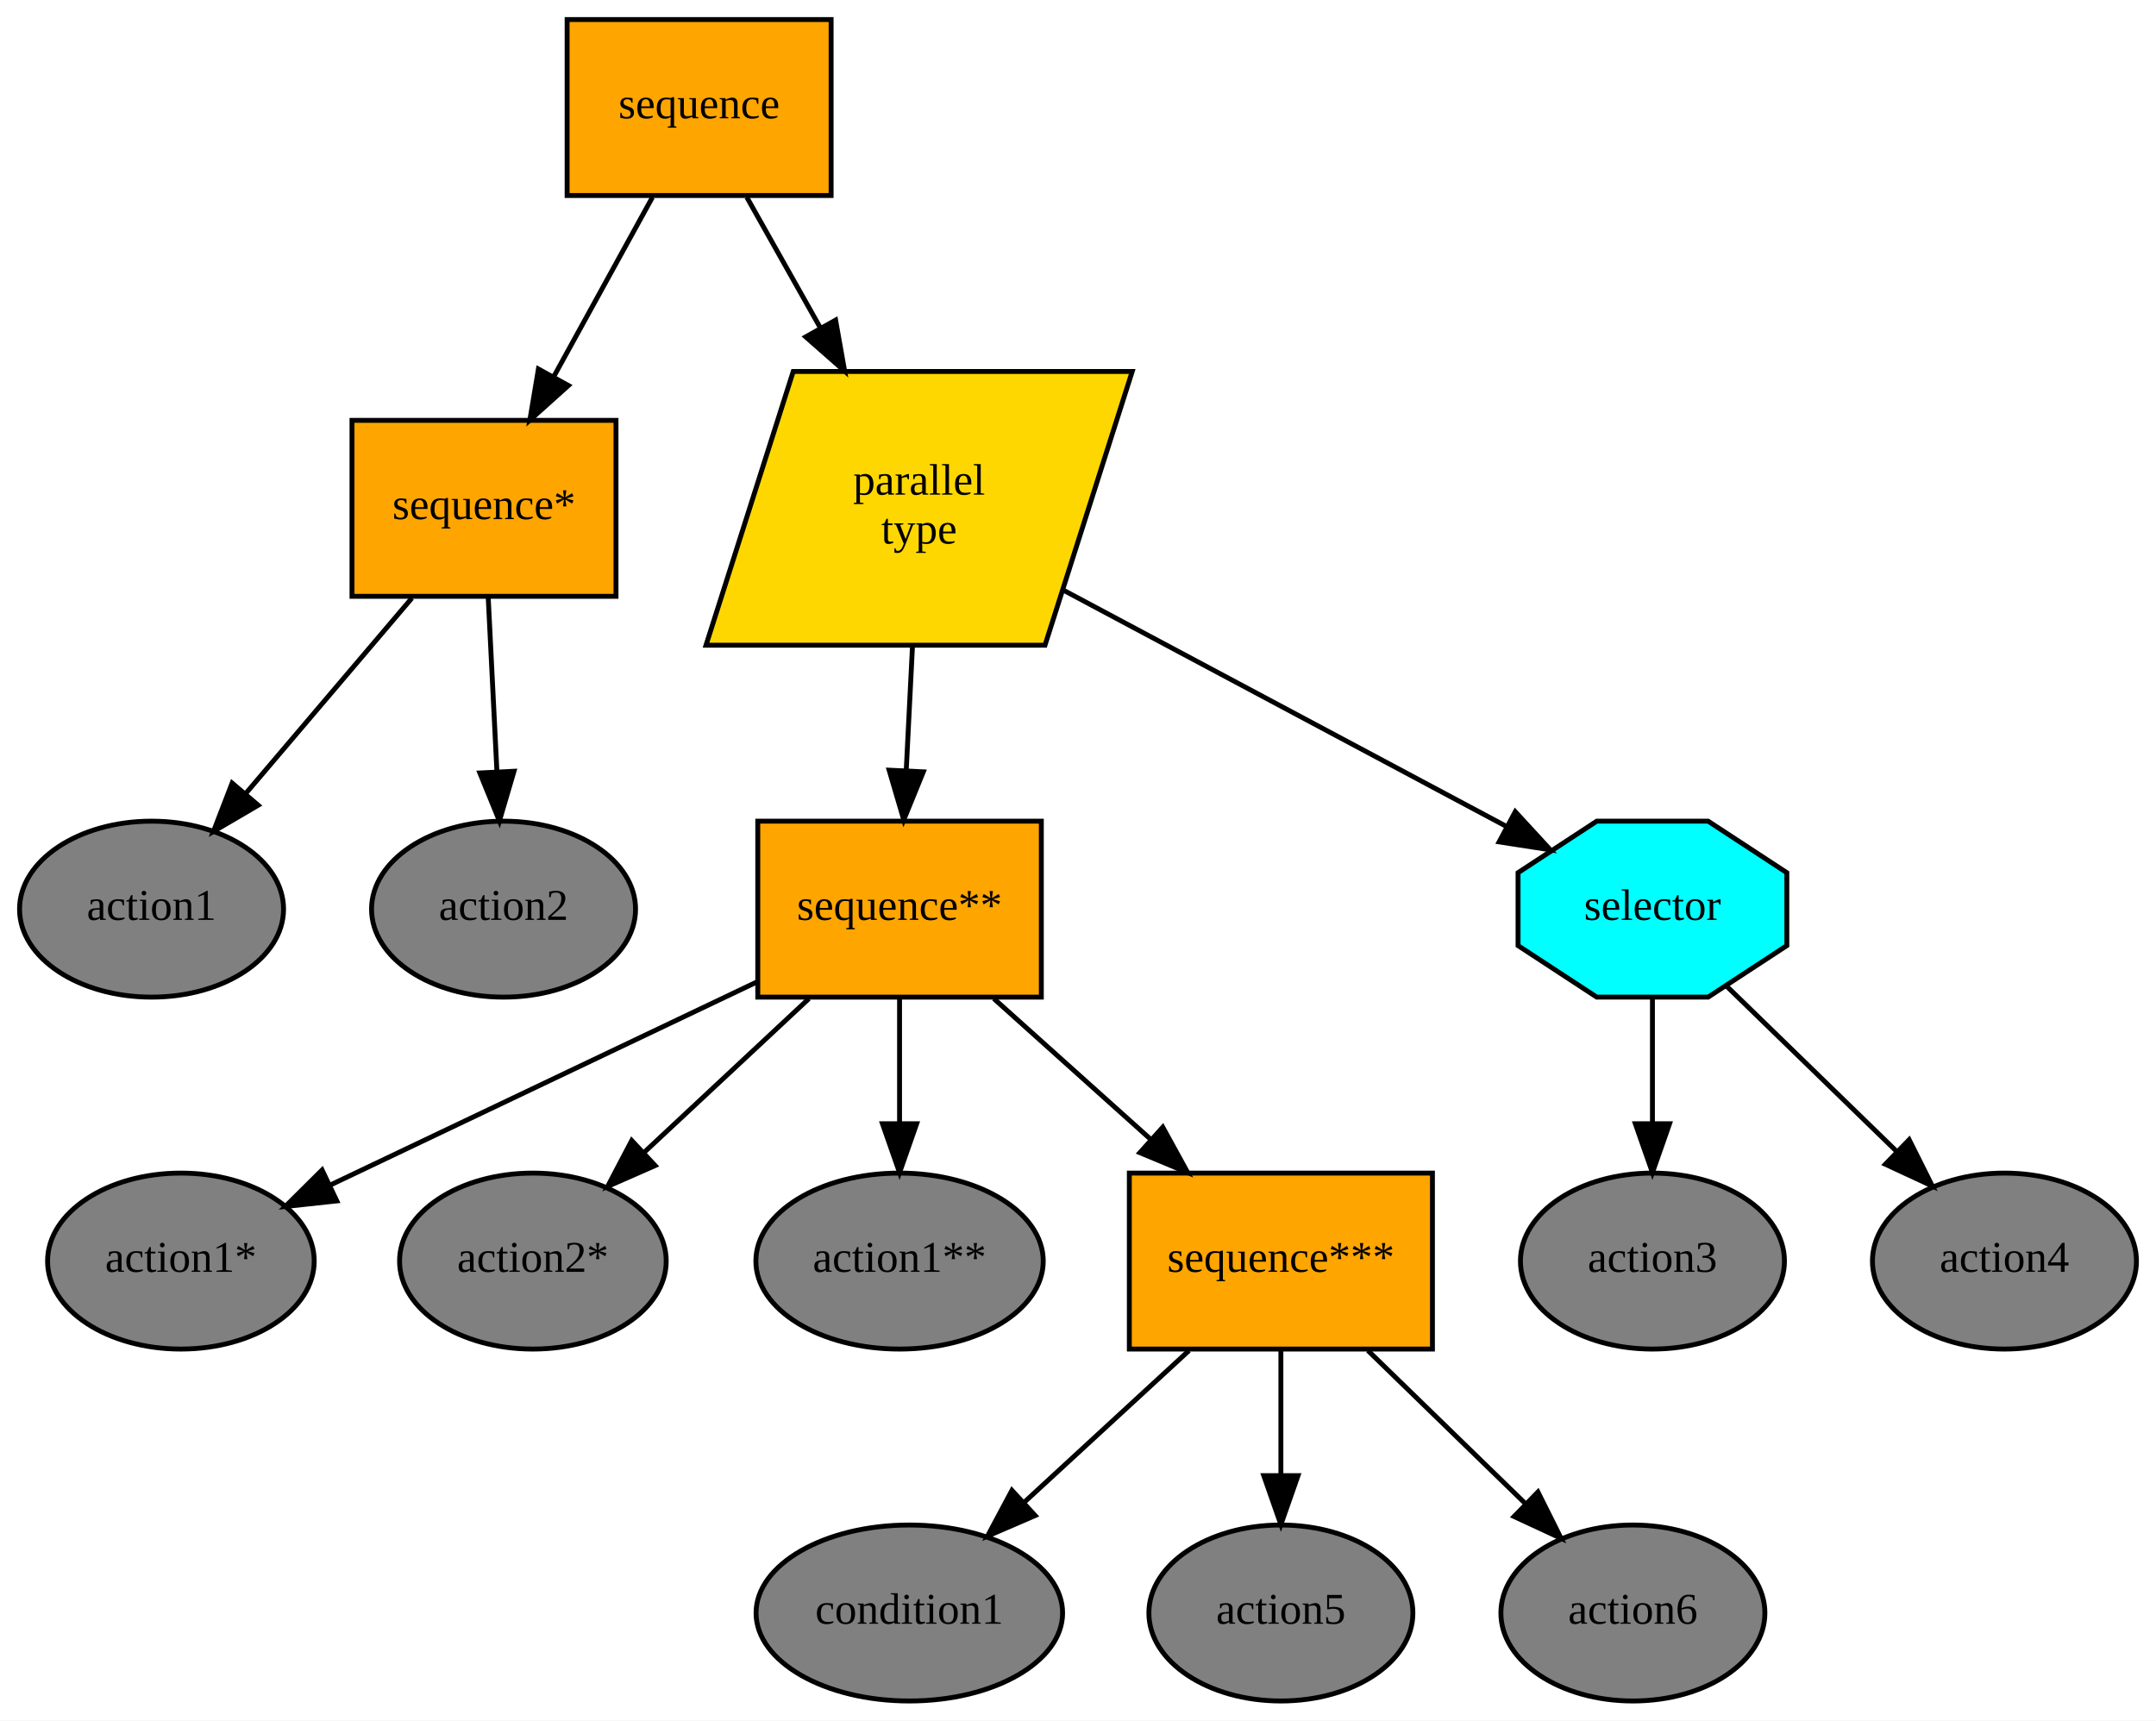
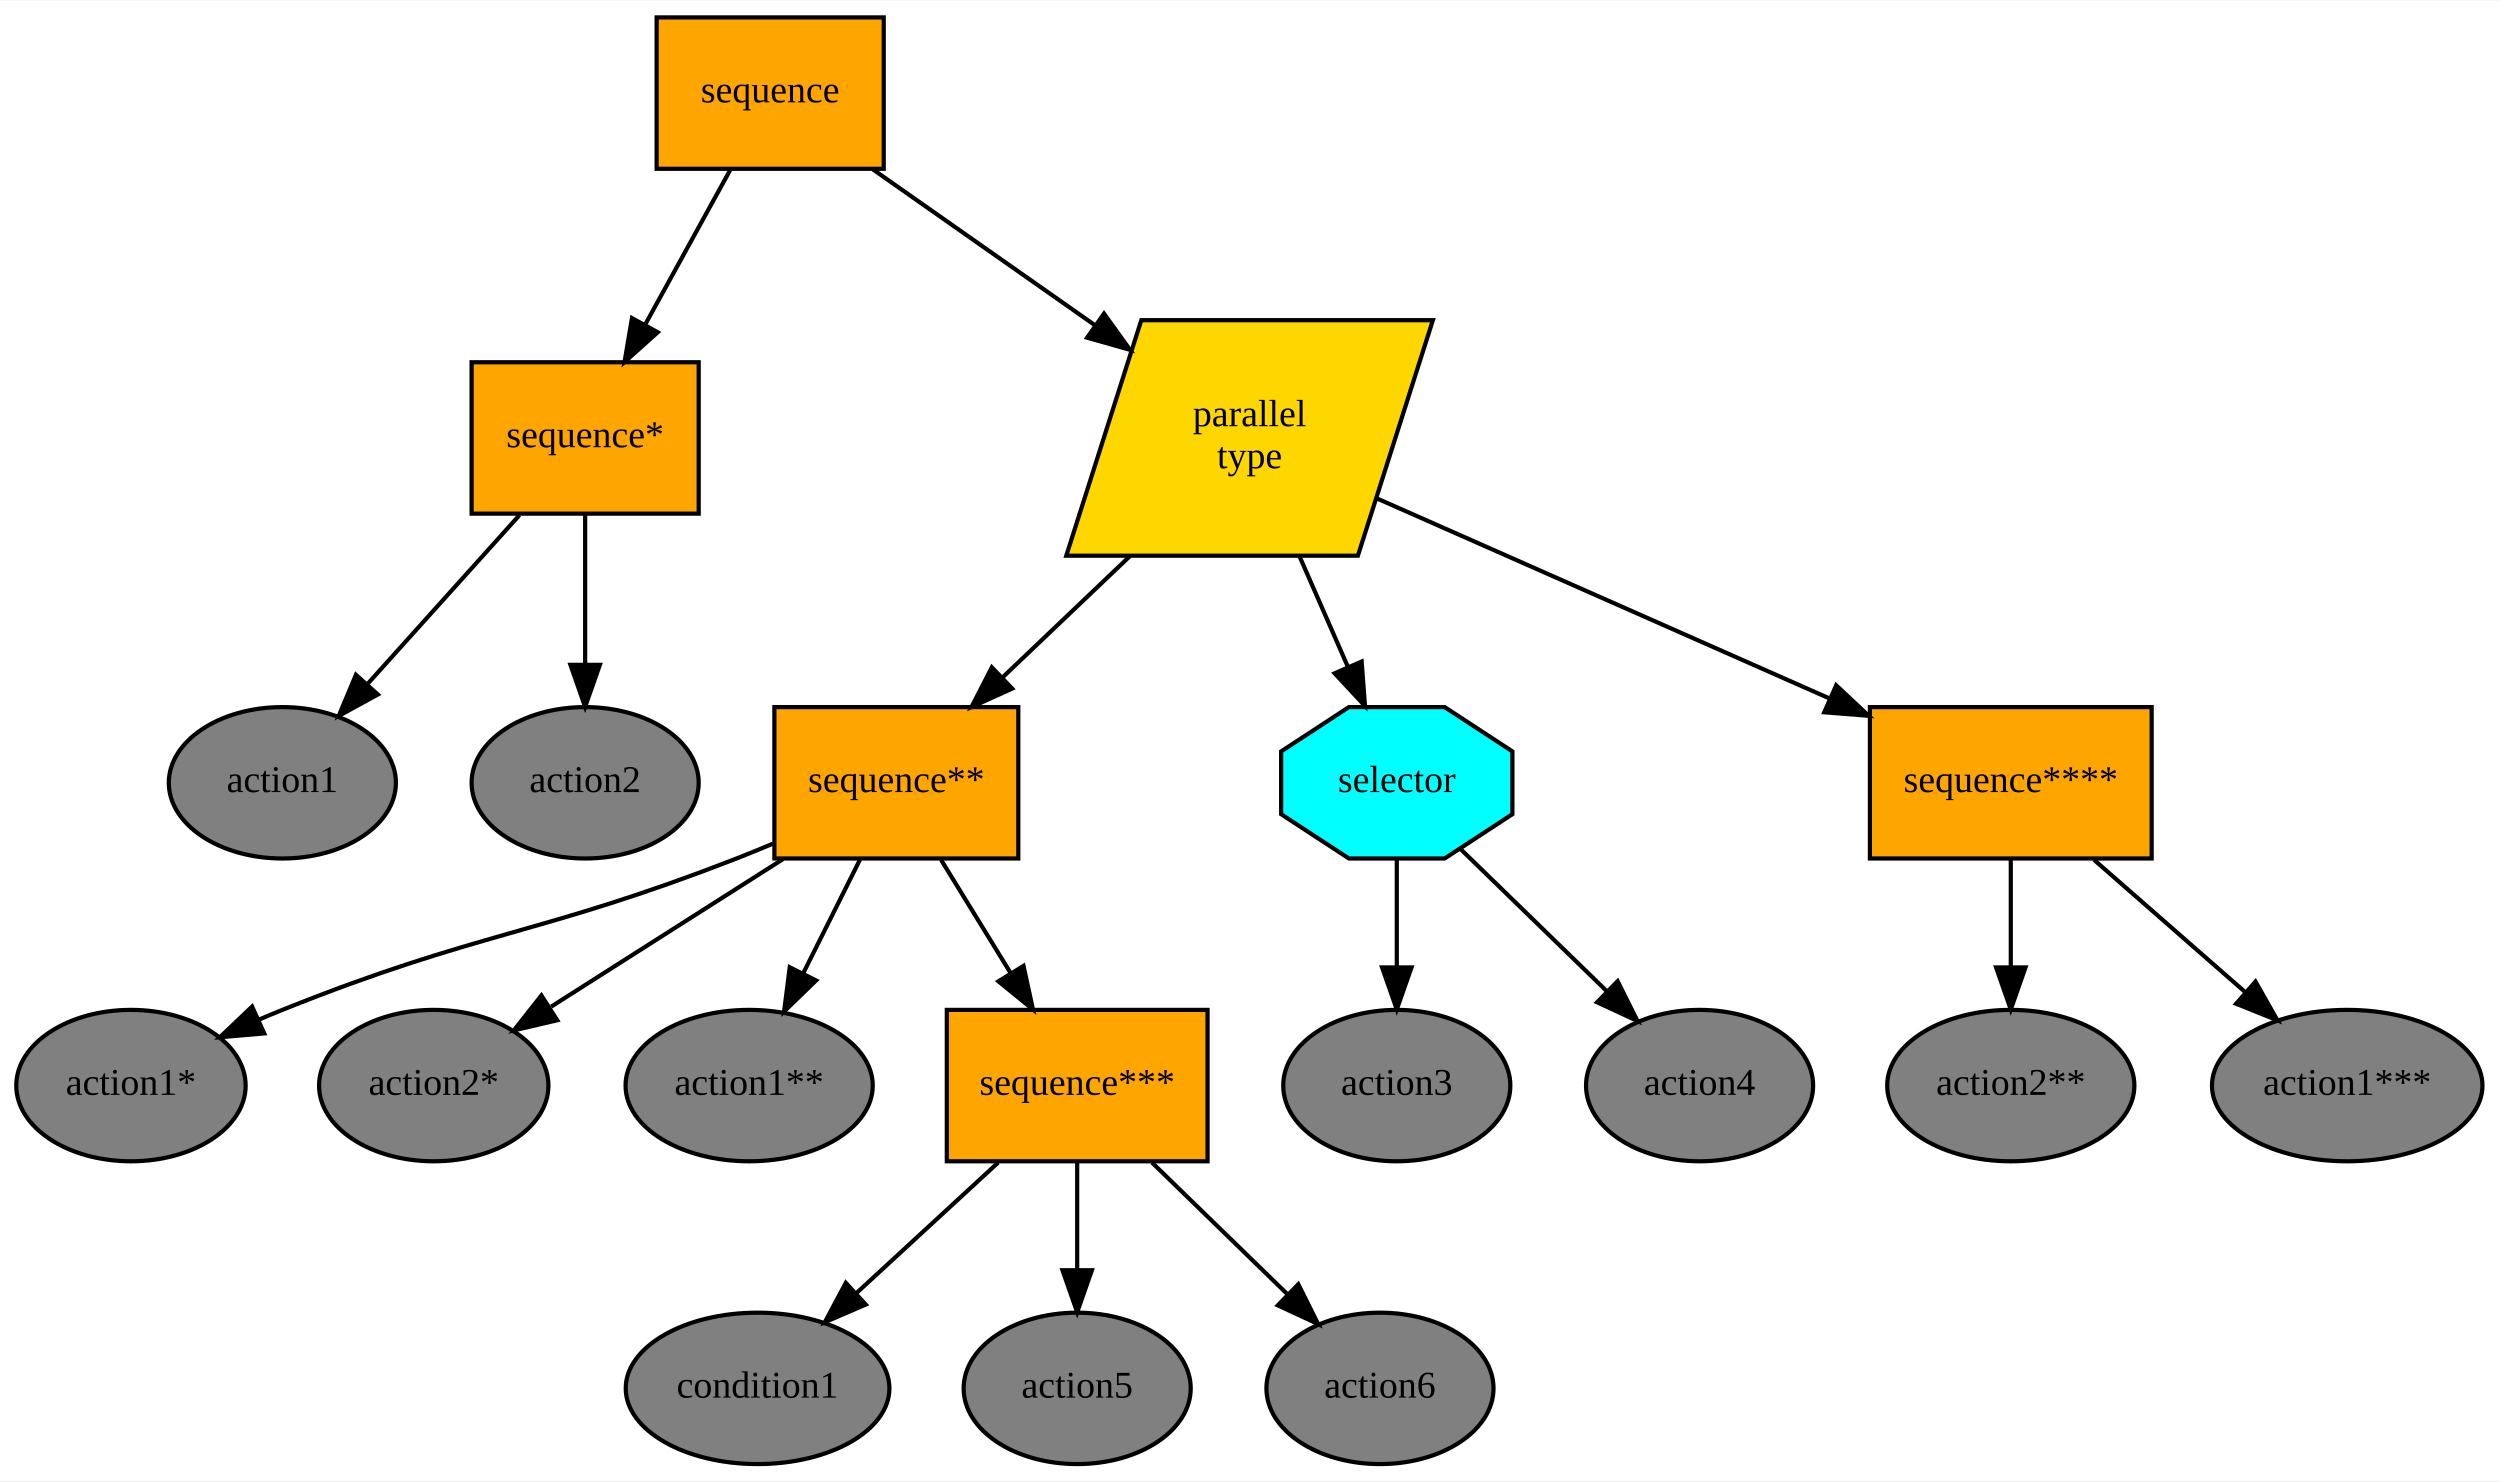
- <svg xmlns="http://www.w3.org/2000/svg" width="441pt" height="352pt" viewBox="0.00 0.00 441.00 352.00">
+ <svg xmlns="http://www.w3.org/2000/svg" width="594pt" height="352pt" viewBox="0.00 0.00 594.47 352.00">
  <g id="graph0" class="graph" transform="scale(1 1) rotate(0) translate(4 348)">
-     <polygon fill="white" stroke="none" points="-4,4 -4,-348 437,-348 437,4 -4,4" />
+     <polygon fill="white" stroke="none" points="-4,4 -4,-348 590.47,-348 590.47,4 -4,4" />
    <g id="node1" class="node">
-       <polygon fill="orange" stroke="black" points="166,-344 112,-344 112,-308 166,-308 166,-344" />
-       <text text-anchor="middle" x="139" y="-323.8" font-family="Times New Roman,serif" font-size="9.00">sequence</text>
+       <polygon fill="orange" stroke="black" points="206.14,-344 152.14,-344 152.14,-308 206.14,-308 206.14,-344" />
+       <text text-anchor="middle" x="179.14" y="-323.8" font-family="Times New Roman,serif" font-size="9.00">sequence</text>
    </g>
    <g id="node2" class="node">
-       <polygon fill="orange" stroke="black" points="122,-262 68,-262 68,-226 122,-226 122,-262" />
-       <text text-anchor="middle" x="95" y="-241.8" font-family="Times New Roman,serif" font-size="9.00">sequence*</text>
+       <polygon fill="orange" stroke="black" points="162.14,-262 108.14,-262 108.14,-226 162.14,-226 162.14,-262" />
+       <text text-anchor="middle" x="135.14" y="-241.8" font-family="Times New Roman,serif" font-size="9.00">sequence*</text>
    </g>
    <g id="edge1" class="edge">
-       <path fill="none" stroke="black" d="M129.45,-307.64C123.59,-296.98 115.97,-283.12 109.38,-271.15" />
-       <polygon fill="black" stroke="black" points="112.26,-269.13 104.38,-262.05 106.13,-272.5 112.26,-269.13" />
+       <path fill="none" stroke="black" d="M169.59,-307.64C163.72,-296.98 156.1,-283.12 149.52,-271.15" />
+       <polygon fill="black" stroke="black" points="152.4,-269.13 144.51,-262.05 146.27,-272.5 152.4,-269.13" />
    </g>
    <g id="node5" class="node">
-       <polygon fill="gold" stroke="black" points="227.59,-272 158.25,-272 140.41,-216 209.75,-216 227.59,-272" />
-       <text text-anchor="middle" x="184" y="-246.8" font-family="Times New Roman,serif" font-size="9.00">parallel</text>
-       <text text-anchor="middle" x="184" y="-236.8" font-family="Times New Roman,serif" font-size="9.00">type</text>
+       <polygon fill="gold" stroke="black" points="336.72,-272 267.39,-272 249.55,-216 318.89,-216 336.72,-272" />
+       <text text-anchor="middle" x="293.14" y="-246.8" font-family="Times New Roman,serif" font-size="9.00">parallel</text>
+       <text text-anchor="middle" x="293.14" y="-236.8" font-family="Times New Roman,serif" font-size="9.00">type</text>
    </g>
    <g id="edge4" class="edge">
-       <path fill="none" stroke="black" d="M148.76,-307.64C153.19,-299.77 158.6,-290.16 163.84,-280.85" />
-       <polygon fill="black" stroke="black" points="166.92,-282.51 168.77,-272.08 160.81,-279.08 166.92,-282.51" />
+       <path fill="none" stroke="black" d="M203.59,-307.84C219,-297.03 239.17,-282.87 256.47,-270.73" />
+       <polygon fill="black" stroke="black" points="258.52,-273.57 264.7,-264.96 254.5,-267.84 258.52,-273.57" />
    </g>
    <g id="node3" class="node">
-       <ellipse fill="gray" stroke="black" cx="27" cy="-162" rx="27" ry="18" />
-       <text text-anchor="middle" x="27" y="-159.8" font-family="Times New Roman,serif" font-size="9.00">action1</text>
+       <ellipse fill="gray" stroke="black" cx="63.14" cy="-162" rx="27" ry="18" />
+       <text text-anchor="middle" x="63.14" y="-159.8" font-family="Times New Roman,serif" font-size="9.00">action1</text>
    </g>
    <g id="edge2" class="edge">
-       <path fill="none" stroke="black" d="M80.25,-225.64C70.31,-213.96 57.11,-198.42 46.34,-185.75" />
-       <polygon fill="black" stroke="black" points="48.81,-183.26 39.67,-177.91 43.48,-187.79 48.81,-183.26" />
+       <path fill="none" stroke="black" d="M119.51,-225.64C108.89,-213.84 94.75,-198.13 83.29,-185.39" />
+       <polygon fill="black" stroke="black" points="85.84,-183 76.55,-177.91 80.64,-187.68 85.84,-183" />
    </g>
    <g id="node4" class="node">
-       <ellipse fill="gray" stroke="black" cx="99" cy="-162" rx="27" ry="18" />
-       <text text-anchor="middle" x="99" y="-159.8" font-family="Times New Roman,serif" font-size="9.00">action2</text>
+       <ellipse fill="gray" stroke="black" cx="135.14" cy="-162" rx="27" ry="18" />
+       <text text-anchor="middle" x="135.14" y="-159.8" font-family="Times New Roman,serif" font-size="9.00">action2</text>
    </g>
    <g id="edge3" class="edge">
-       <path fill="none" stroke="black" d="M95.87,-225.64C96.39,-215.3 97.05,-201.94 97.64,-190.22" />
-       <polygon fill="black" stroke="black" points="101.14,-190.21 98.15,-180.05 94.15,-189.86 101.14,-190.21" />
+       <path fill="none" stroke="black" d="M135.14,-225.64C135.14,-215.3 135.14,-201.94 135.14,-190.22" />
+       <polygon fill="black" stroke="black" points="138.64,-190.05 135.14,-180.05 131.64,-190.05 138.64,-190.05" />
    </g>
    <g id="node6" class="node">
-       <polygon fill="orange" stroke="black" points="209,-180 151,-180 151,-144 209,-144 209,-180" />
-       <text text-anchor="middle" x="180" y="-159.8" font-family="Times New Roman,serif" font-size="9.00">sequence**</text>
+       <polygon fill="orange" stroke="black" points="238.14,-180 180.14,-180 180.14,-144 238.14,-144 238.14,-180" />
+       <text text-anchor="middle" x="209.14" y="-159.8" font-family="Times New Roman,serif" font-size="9.00">sequence**</text>
    </g>
    <g id="edge5" class="edge">
-       <path fill="none" stroke="black" d="M182.65,-215.92C182.24,-207.72 181.79,-198.72 181.37,-190.49" />
-       <polygon fill="black" stroke="black" points="184.86,-190.09 180.86,-180.27 177.87,-190.43 184.86,-190.09" />
+       <path fill="none" stroke="black" d="M264.7,-215.92C254.86,-206.54 243.91,-196.11 234.34,-187.01" />
+       <polygon fill="black" stroke="black" points="236.68,-184.4 227.02,-180.03 231.85,-189.46 236.68,-184.4" />
    </g>
    <g id="node14" class="node">
-       <polygon fill="cyan" stroke="black" points="361.49,-154.54 361.49,-169.46 345.39,-180 322.61,-180 306.51,-169.46 306.51,-154.54 322.61,-144 345.39,-144 361.49,-154.54" />
-       <text text-anchor="middle" x="334" y="-159.8" font-family="Times New Roman,serif" font-size="9.00">selector</text>
+       <polygon fill="cyan" stroke="black" points="355.63,-154.54 355.63,-169.46 339.52,-180 316.75,-180 300.64,-169.46 300.64,-154.54 316.75,-144 339.52,-144 355.63,-154.54" />
+       <text text-anchor="middle" x="328.14" y="-159.8" font-family="Times New Roman,serif" font-size="9.00">selector</text>
    </g>
    <g id="edge13" class="edge">
-       <path fill="none" stroke="black" d="M213.64,-227.19C239.79,-213.24 277.75,-193 304.01,-178.99" />
-       <polygon fill="black" stroke="black" points="305.94,-181.93 313.11,-174.14 302.64,-175.76 305.94,-181.93" />
+       <path fill="none" stroke="black" d="M304.98,-215.92C308.69,-207.44 312.78,-198.11 316.47,-189.67" />
+       <polygon fill="black" stroke="black" points="319.78,-190.84 320.58,-180.27 313.36,-188.03 319.78,-190.84" />
+     </g>
+     <g id="node17" class="node">
+       <polygon fill="orange" stroke="black" points="507.64,-180 440.64,-180 440.64,-144 507.64,-144 507.64,-180" />
+       <text text-anchor="middle" x="474.14" y="-159.8" font-family="Times New Roman,serif" font-size="9.00">sequence****</text>
+     </g>
+     <g id="edge16" class="edge">
+       <path fill="none" stroke="black" d="M323.43,-229.61C352.83,-216.61 397.75,-196.76 430.9,-182.11" />
+       <polygon fill="black" stroke="black" points="432.62,-185.18 440.35,-177.93 429.79,-178.77 432.62,-185.18" />
    </g>
    <g id="node7" class="node">
-       <ellipse fill="gray" stroke="black" cx="33" cy="-90" rx="27.27" ry="18" />
-       <text text-anchor="middle" x="33" y="-87.8" font-family="Times New Roman,serif" font-size="9.00">action1*</text>
+       <ellipse fill="gray" stroke="black" cx="27.14" cy="-90" rx="27.27" ry="18" />
+       <text text-anchor="middle" x="27.14" y="-87.8" font-family="Times New Roman,serif" font-size="9.00">action1*</text>
    </g>
    <g id="edge6" class="edge">
-       <path fill="none" stroke="black" d="M150.96,-147.17C125.73,-135.16 89.31,-117.82 63.63,-105.59" />
-       <polygon fill="black" stroke="black" points="64.89,-102.31 54.36,-101.17 61.88,-108.63 64.89,-102.31" />
+       <path fill="none" stroke="black" d="M179.8,-147.53C176.89,-146.3 173.96,-145.1 171.14,-144 123.99,-125.65 110.1,-126.84 63.14,-108 61.31,-107.27 59.44,-106.49 57.56,-105.68" />
+       <polygon fill="black" stroke="black" points="58.83,-102.41 48.27,-101.49 55.95,-108.79 58.83,-102.41" />
    </g>
    <g id="node8" class="node">
-       <ellipse fill="gray" stroke="black" cx="105" cy="-90" rx="27.27" ry="18" />
-       <text text-anchor="middle" x="105" y="-87.8" font-family="Times New Roman,serif" font-size="9.00">action2*</text>
+       <ellipse fill="gray" stroke="black" cx="99.14" cy="-90" rx="27.27" ry="18" />
+       <text text-anchor="middle" x="99.14" y="-87.8" font-family="Times New Roman,serif" font-size="9.00">action2*</text>
    </g>
    <g id="edge7" class="edge">
-       <path fill="none" stroke="black" d="M161.46,-143.7C151.27,-134.18 138.54,-122.3 127.75,-112.23" />
-       <polygon fill="black" stroke="black" points="130,-109.54 120.3,-105.28 125.22,-114.66 130,-109.54" />
+       <path fill="none" stroke="black" d="M182.23,-143.88C165.48,-133.22 143.99,-119.54 127.06,-108.77" />
+       <polygon fill="black" stroke="black" points="128.5,-105.54 118.18,-103.12 124.74,-111.44 128.5,-105.54" />
    </g>
    <g id="node9" class="node">
-       <ellipse fill="gray" stroke="black" cx="180" cy="-90" rx="29.39" ry="18" />
-       <text text-anchor="middle" x="180" y="-87.8" font-family="Times New Roman,serif" font-size="9.00">action1**</text>
+       <ellipse fill="gray" stroke="black" cx="174.14" cy="-90" rx="29.39" ry="18" />
+       <text text-anchor="middle" x="174.14" y="-87.8" font-family="Times New Roman,serif" font-size="9.00">action1**</text>
    </g>
    <g id="edge8" class="edge">
-       <path fill="none" stroke="black" d="M180,-143.7C180,-135.98 180,-126.71 180,-118.11" />
-       <polygon fill="black" stroke="black" points="183.5,-118.1 180,-108.1 176.5,-118.1 183.5,-118.1" />
+       <path fill="none" stroke="black" d="M200.48,-143.7C196.4,-135.52 191.44,-125.6 186.93,-116.58" />
+       <polygon fill="black" stroke="black" points="190.05,-115 182.45,-107.62 183.79,-118.13 190.05,-115" />
    </g>
    <g id="node10" class="node">
-       <polygon fill="orange" stroke="black" points="289,-108 227,-108 227,-72 289,-72 289,-108" />
-       <text text-anchor="middle" x="258" y="-87.8" font-family="Times New Roman,serif" font-size="9.00">sequence***</text>
+       <polygon fill="orange" stroke="black" points="283.14,-108 221.14,-108 221.14,-72 283.14,-72 283.14,-108" />
+       <text text-anchor="middle" x="252.14" y="-87.8" font-family="Times New Roman,serif" font-size="9.00">sequence***</text>
    </g>
    <g id="edge9" class="edge">
-       <path fill="none" stroke="black" d="M199.28,-143.7C208.92,-135.05 220.73,-124.45 231.23,-115.03" />
-       <polygon fill="black" stroke="black" points="233.84,-117.39 238.94,-108.1 229.16,-112.18 233.84,-117.39" />
+       <path fill="none" stroke="black" d="M219.76,-143.7C224.76,-135.56 230.83,-125.69 236.35,-116.7" />
+       <polygon fill="black" stroke="black" points="239.38,-118.46 241.63,-108.1 233.41,-114.79 239.38,-118.46" />
    </g>
    <g id="node11" class="node">
-       <ellipse fill="gray" stroke="black" cx="182" cy="-18" rx="31.35" ry="18" />
-       <text text-anchor="middle" x="182" y="-15.8" font-family="Times New Roman,serif" font-size="9.00">condition1</text>
+       <ellipse fill="gray" stroke="black" cx="176.14" cy="-18" rx="31.35" ry="18" />
+       <text text-anchor="middle" x="176.14" y="-15.8" font-family="Times New Roman,serif" font-size="9.00">condition1</text>
    </g>
    <g id="edge10" class="edge">
-       <path fill="none" stroke="black" d="M239.21,-71.7C229.03,-62.31 216.34,-50.63 205.5,-40.65" />
-       <polygon fill="black" stroke="black" points="207.73,-37.94 198,-33.74 202.99,-43.09 207.73,-37.94" />
+       <path fill="none" stroke="black" d="M233.35,-71.7C223.16,-62.31 210.48,-50.63 199.64,-40.65" />
+       <polygon fill="black" stroke="black" points="201.86,-37.94 192.14,-33.74 197.12,-43.09 201.86,-37.94" />
    </g>
    <g id="node12" class="node">
-       <ellipse fill="gray" stroke="black" cx="258" cy="-18" rx="27" ry="18" />
-       <text text-anchor="middle" x="258" y="-15.8" font-family="Times New Roman,serif" font-size="9.00">action5</text>
+       <ellipse fill="gray" stroke="black" cx="252.14" cy="-18" rx="27" ry="18" />
+       <text text-anchor="middle" x="252.14" y="-15.8" font-family="Times New Roman,serif" font-size="9.00">action5</text>
    </g>
    <g id="edge11" class="edge">
-       <path fill="none" stroke="black" d="M258,-71.7C258,-63.98 258,-54.71 258,-46.11" />
-       <polygon fill="black" stroke="black" points="261.5,-46.1 258,-36.1 254.5,-46.1 261.5,-46.1" />
+       <path fill="none" stroke="black" d="M252.14,-71.7C252.14,-63.98 252.14,-54.71 252.14,-46.11" />
+       <polygon fill="black" stroke="black" points="255.64,-46.1 252.14,-36.1 248.64,-46.1 255.64,-46.1" />
    </g>
    <g id="node13" class="node">
-       <ellipse fill="gray" stroke="black" cx="330" cy="-18" rx="27" ry="18" />
-       <text text-anchor="middle" x="330" y="-15.8" font-family="Times New Roman,serif" font-size="9.00">action6</text>
+       <ellipse fill="gray" stroke="black" cx="324.14" cy="-18" rx="27" ry="18" />
+       <text text-anchor="middle" x="324.14" y="-15.8" font-family="Times New Roman,serif" font-size="9.00">action6</text>
    </g>
    <g id="edge12" class="edge">
-       <path fill="none" stroke="black" d="M275.8,-71.7C285.49,-62.28 297.56,-50.53 307.86,-40.53" />
-       <polygon fill="black" stroke="black" points="310.58,-42.76 315.31,-33.28 305.7,-37.74 310.58,-42.76" />
+       <path fill="none" stroke="black" d="M269.93,-71.7C279.62,-62.28 291.7,-50.53 301.99,-40.53" />
+       <polygon fill="black" stroke="black" points="304.72,-42.76 309.45,-33.28 299.84,-37.74 304.72,-42.76" />
    </g>
    <g id="node15" class="node">
-       <ellipse fill="gray" stroke="black" cx="334" cy="-90" rx="27" ry="18" />
-       <text text-anchor="middle" x="334" y="-87.8" font-family="Times New Roman,serif" font-size="9.00">action3</text>
+       <ellipse fill="gray" stroke="black" cx="328.14" cy="-90" rx="27" ry="18" />
+       <text text-anchor="middle" x="328.14" y="-87.8" font-family="Times New Roman,serif" font-size="9.00">action3</text>
    </g>
    <g id="edge14" class="edge">
-       <path fill="none" stroke="black" d="M334,-143.7C334,-135.98 334,-126.71 334,-118.11" />
-       <polygon fill="black" stroke="black" points="337.5,-118.1 334,-108.1 330.5,-118.1 337.5,-118.1" />
+       <path fill="none" stroke="black" d="M328.14,-143.7C328.14,-135.98 328.14,-126.71 328.14,-118.11" />
+       <polygon fill="black" stroke="black" points="331.64,-118.1 328.14,-108.1 324.64,-118.1 331.64,-118.1" />
    </g>
    <g id="node16" class="node">
-       <ellipse fill="gray" stroke="black" cx="406" cy="-90" rx="27" ry="18" />
-       <text text-anchor="middle" x="406" y="-87.8" font-family="Times New Roman,serif" font-size="9.00">action4</text>
+       <ellipse fill="gray" stroke="black" cx="400.14" cy="-90" rx="27" ry="18" />
+       <text text-anchor="middle" x="400.14" y="-87.8" font-family="Times New Roman,serif" font-size="9.00">action4</text>
    </g>
    <g id="edge15" class="edge">
-       <path fill="none" stroke="black" d="M349.27,-146.15C359.33,-136.37 372.67,-123.4 383.89,-112.5" />
-       <polygon fill="black" stroke="black" points="386.51,-114.83 391.25,-105.35 381.64,-109.81 386.51,-114.83" />
+       <path fill="none" stroke="black" d="M343.4,-146.15C353.47,-136.37 366.81,-123.4 378.02,-112.5" />
+       <polygon fill="black" stroke="black" points="380.65,-114.83 385.38,-105.35 375.77,-109.81 380.65,-114.83" />
+     </g>
+     <g id="node18" class="node">
+       <ellipse fill="gray" stroke="black" cx="474.14" cy="-90" rx="29.39" ry="18" />
+       <text text-anchor="middle" x="474.14" y="-87.8" font-family="Times New Roman,serif" font-size="9.00">action2**</text>
+     </g>
+     <g id="edge17" class="edge">
+       <path fill="none" stroke="black" d="M474.14,-143.7C474.14,-135.98 474.14,-126.71 474.14,-118.11" />
+       <polygon fill="black" stroke="black" points="477.64,-118.1 474.14,-108.1 470.64,-118.1 477.64,-118.1" />
+     </g>
+     <g id="node19" class="node">
+       <ellipse fill="gray" stroke="black" cx="554.14" cy="-90" rx="32.16" ry="18" />
+       <text text-anchor="middle" x="554.14" y="-87.8" font-family="Times New Roman,serif" font-size="9.00">action1***</text>
+     </g>
+     <g id="edge18" class="edge">
+       <path fill="none" stroke="black" d="M493.91,-143.7C504.81,-134.16 518.44,-122.24 529.97,-112.15" />
+       <polygon fill="black" stroke="black" points="532.33,-114.73 537.55,-105.51 527.72,-109.46 532.33,-114.73" />
    </g>
  </g>
</svg>
